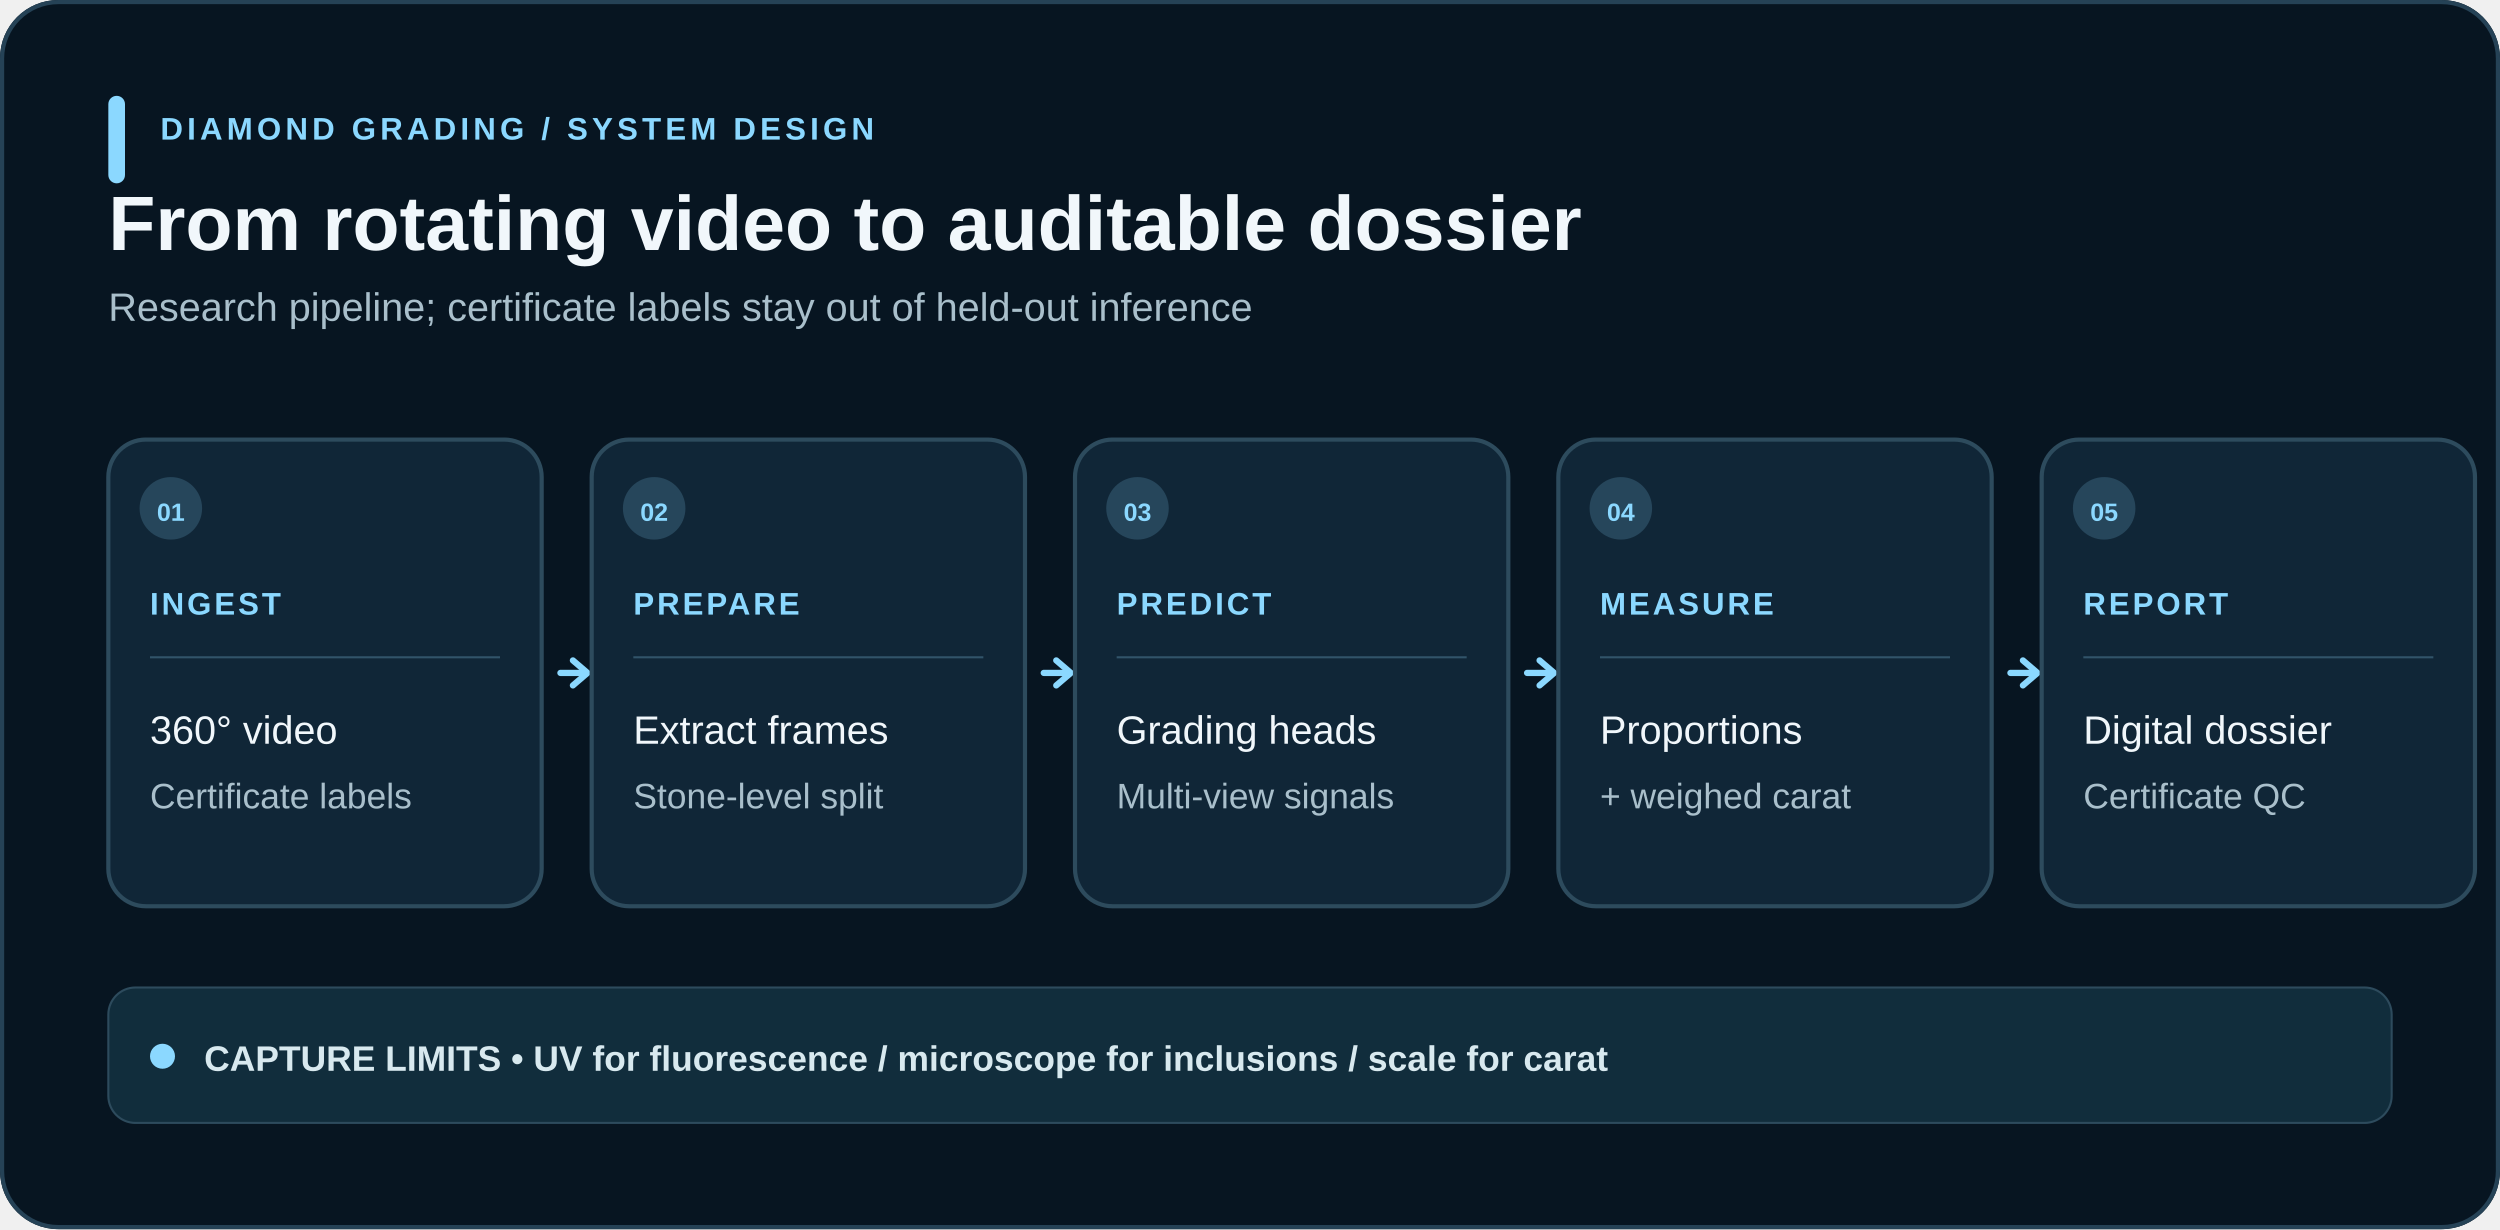
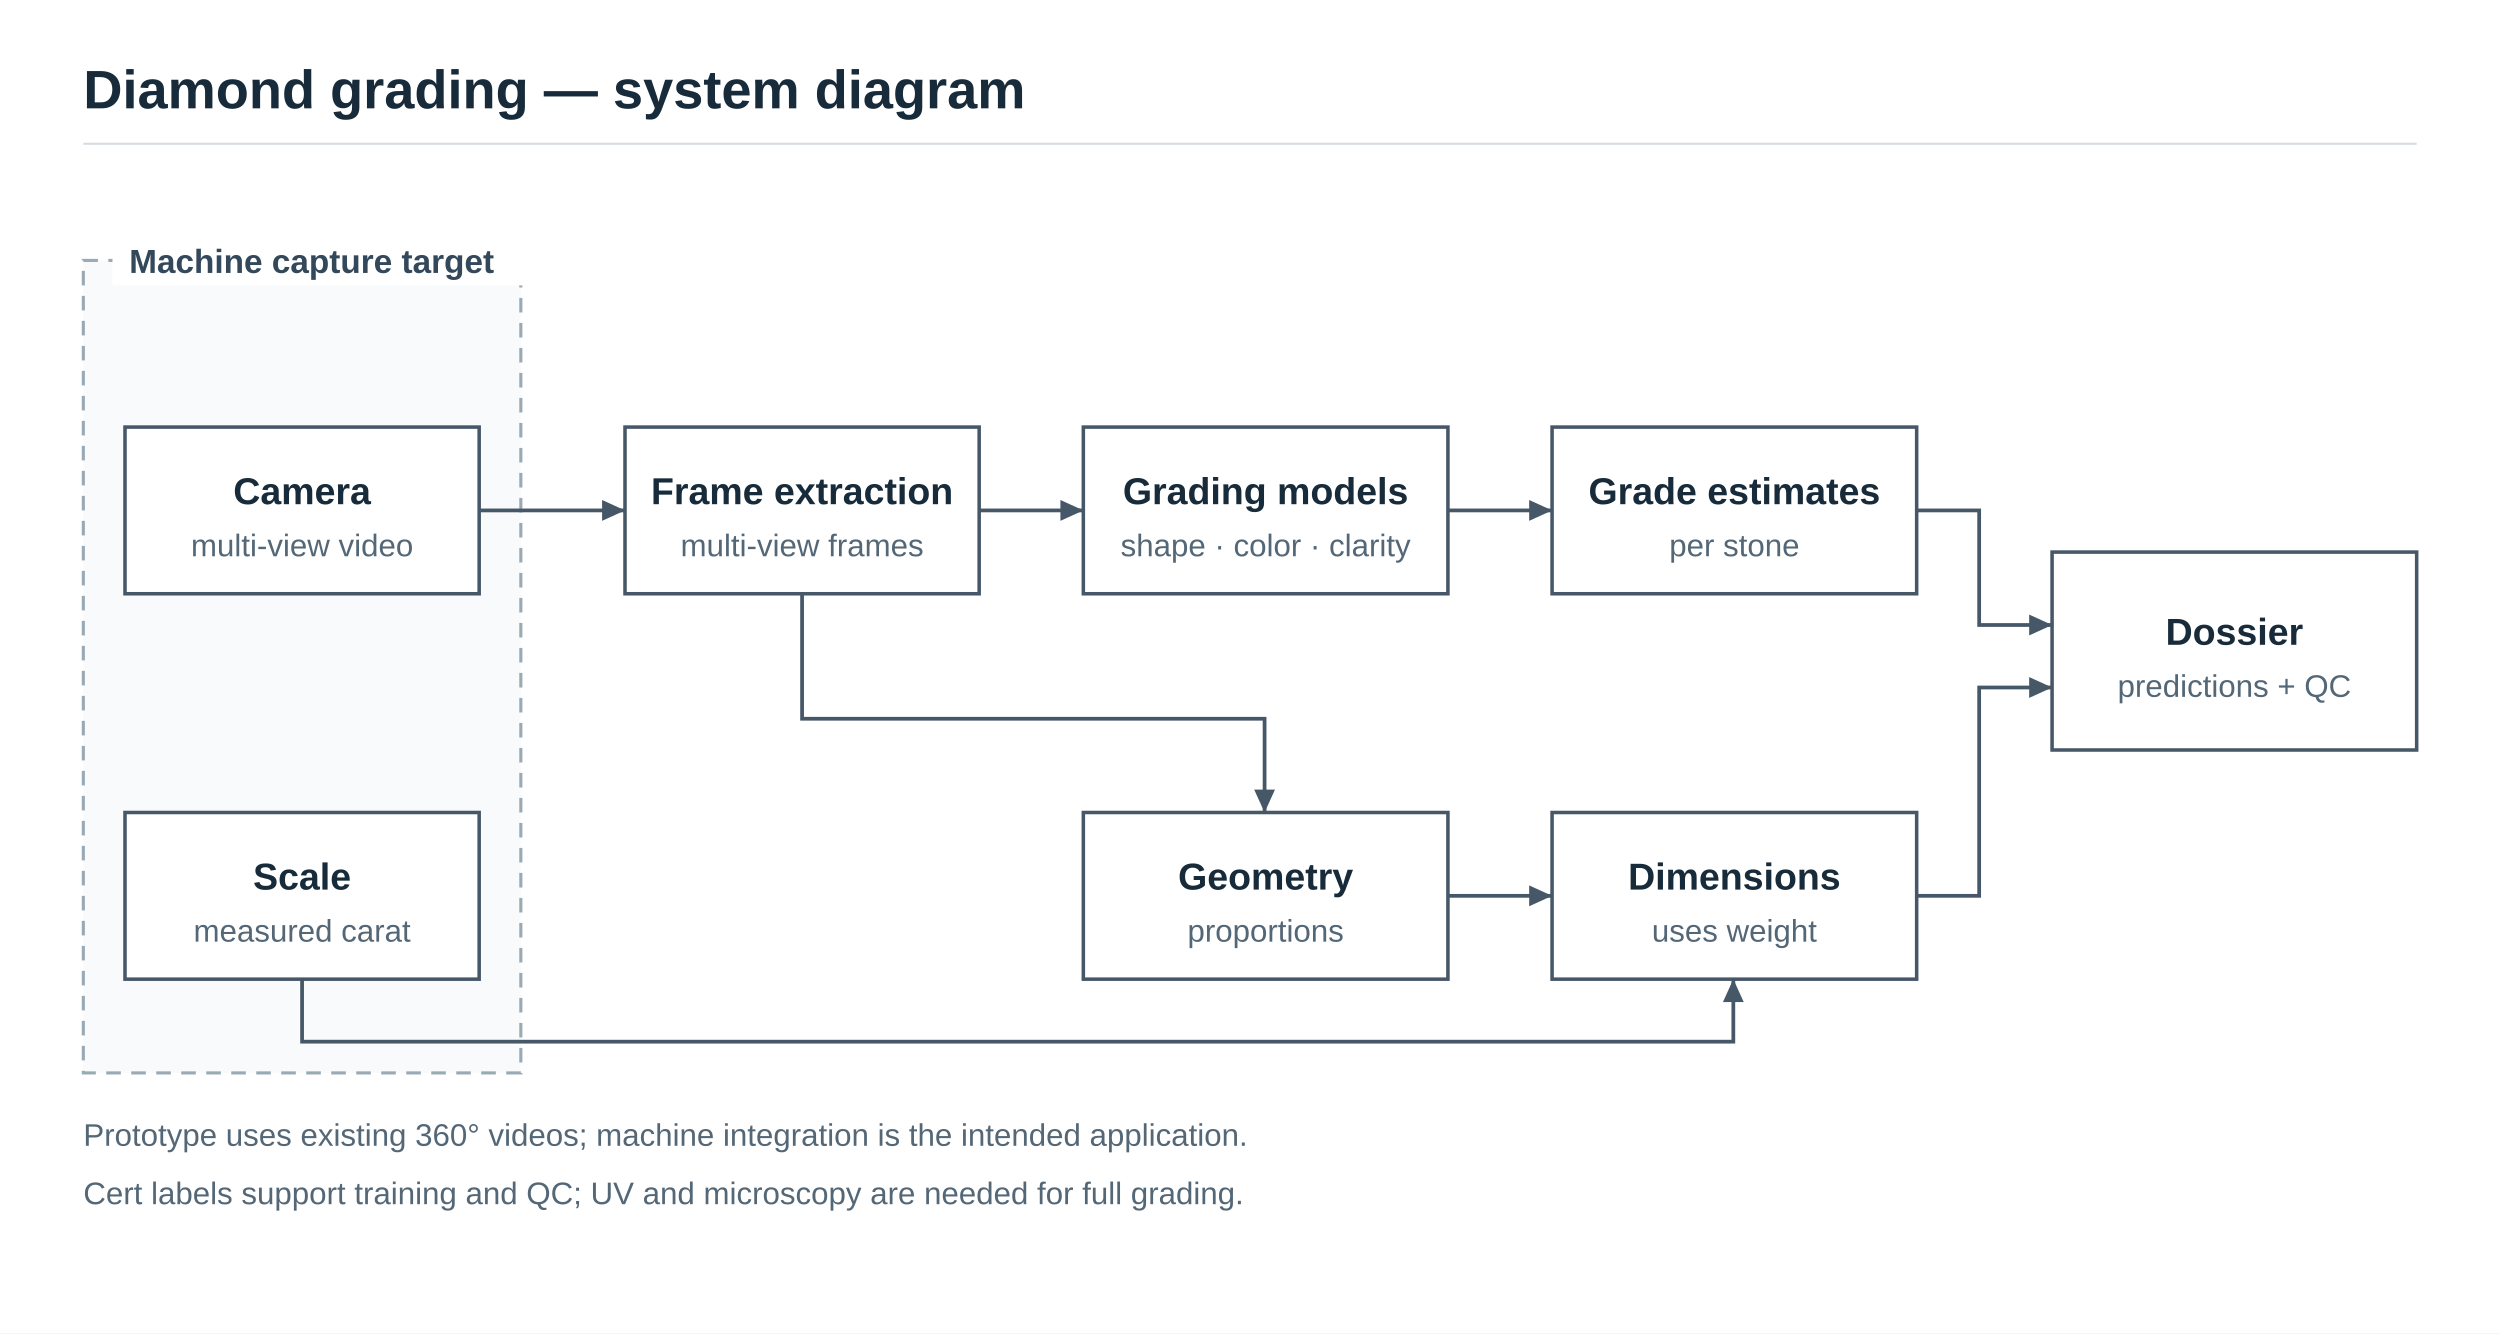
- <svg xmlns="http://www.w3.org/2000/svg" width="1200" height="590" viewBox="0 0 1200 590" role="img" aria-labelledby="title desc">
-   <rect width="1200" height="590" rx="28" fill="#071521" />
-   <rect x="1" y="1" width="1198" height="588" rx="27" fill="none" stroke="#254256" stroke-width="2" />
-   <rect x="52" y="46" width="8" height="42" rx="4" fill="#8bd8ff" />
-   <text x="77" y="67" fill="#8bd8ff" font-family="Arial, Helvetica, sans-serif" font-size="15" font-weight="700" letter-spacing="2">DIAMOND GRADING  /  SYSTEM DESIGN</text>
-   <text x="52" y="120" fill="#f1f7fb" font-family="Arial, Helvetica, sans-serif" font-size="37" font-weight="700">From rotating video to auditable dossier</text>
-   <text x="52" y="154" fill="#a9bfcb" font-family="Arial, Helvetica, sans-serif" font-size="19">Research pipeline; certificate labels stay out of held-out inference</text>
-   <rect x="52" y="211" width="208" height="224" rx="18" fill="#102637" stroke="#2d4b5d" stroke-width="2" />
-   <circle cx="82" cy="244" r="15" fill="#8bd8ff" opacity=".18" />
-   <text x="82" y="250" text-anchor="middle" fill="#8bd8ff" font-family="Arial, Helvetica, sans-serif" font-size="12" font-weight="700">01</text>
-   <text x="72" y="295" fill="#8bd8ff" font-family="Arial, Helvetica, sans-serif" font-size="15" font-weight="700" letter-spacing="1.4">INGEST</text>
-   <rect x="72" y="315" width="168" height="1" fill="#315469" />
-   <text x="72" y="357" fill="#f1f7fb" font-family="Arial, Helvetica, sans-serif" font-size="19">360° video</text>
-   <text x="72" y="388" fill="#a9bfcb" font-family="Arial, Helvetica, sans-serif" font-size="17">Certificate labels</text>
-   <path d="M 269 323 H 280" stroke="#8bd8ff" stroke-width="3" stroke-linecap="round" />
-   <path d="M 275 317 L 282 323 L 275 329" fill="none" stroke="#8bd8ff" stroke-width="3" stroke-linecap="round" stroke-linejoin="round" />
-   <rect x="284" y="211" width="208" height="224" rx="18" fill="#102637" stroke="#2d4b5d" stroke-width="2" />
-   <circle cx="314" cy="244" r="15" fill="#8bd8ff" opacity=".18" />
-   <text x="314" y="250" text-anchor="middle" fill="#8bd8ff" font-family="Arial, Helvetica, sans-serif" font-size="12" font-weight="700">02</text>
-   <text x="304" y="295" fill="#8bd8ff" font-family="Arial, Helvetica, sans-serif" font-size="15" font-weight="700" letter-spacing="1.4">PREPARE</text>
-   <rect x="304" y="315" width="168" height="1" fill="#315469" />
-   <text x="304" y="357" fill="#f1f7fb" font-family="Arial, Helvetica, sans-serif" font-size="19">Extract frames</text>
-   <text x="304" y="388" fill="#a9bfcb" font-family="Arial, Helvetica, sans-serif" font-size="17">Stone-level split</text>
-   <path d="M 501 323 H 512" stroke="#8bd8ff" stroke-width="3" stroke-linecap="round" />
-   <path d="M 507 317 L 514 323 L 507 329" fill="none" stroke="#8bd8ff" stroke-width="3" stroke-linecap="round" stroke-linejoin="round" />
-   <rect x="516" y="211" width="208" height="224" rx="18" fill="#102637" stroke="#2d4b5d" stroke-width="2" />
-   <circle cx="546" cy="244" r="15" fill="#8bd8ff" opacity=".18" />
-   <text x="546" y="250" text-anchor="middle" fill="#8bd8ff" font-family="Arial, Helvetica, sans-serif" font-size="12" font-weight="700">03</text>
-   <text x="536" y="295" fill="#8bd8ff" font-family="Arial, Helvetica, sans-serif" font-size="15" font-weight="700" letter-spacing="1.4">PREDICT</text>
-   <rect x="536" y="315" width="168" height="1" fill="#315469" />
-   <text x="536" y="357" fill="#f1f7fb" font-family="Arial, Helvetica, sans-serif" font-size="19">Grading heads</text>
-   <text x="536" y="388" fill="#a9bfcb" font-family="Arial, Helvetica, sans-serif" font-size="17">Multi-view signals</text>
-   <path d="M 733 323 H 744" stroke="#8bd8ff" stroke-width="3" stroke-linecap="round" />
-   <path d="M 739 317 L 746 323 L 739 329" fill="none" stroke="#8bd8ff" stroke-width="3" stroke-linecap="round" stroke-linejoin="round" />
-   <rect x="748" y="211" width="208" height="224" rx="18" fill="#102637" stroke="#2d4b5d" stroke-width="2" />
-   <circle cx="778" cy="244" r="15" fill="#8bd8ff" opacity=".18" />
-   <text x="778" y="250" text-anchor="middle" fill="#8bd8ff" font-family="Arial, Helvetica, sans-serif" font-size="12" font-weight="700">04</text>
-   <text x="768" y="295" fill="#8bd8ff" font-family="Arial, Helvetica, sans-serif" font-size="15" font-weight="700" letter-spacing="1.4">MEASURE</text>
-   <rect x="768" y="315" width="168" height="1" fill="#315469" />
-   <text x="768" y="357" fill="#f1f7fb" font-family="Arial, Helvetica, sans-serif" font-size="19">Proportions</text>
-   <text x="768" y="388" fill="#a9bfcb" font-family="Arial, Helvetica, sans-serif" font-size="17">+ weighed carat</text>
-   <path d="M 965 323 H 976" stroke="#8bd8ff" stroke-width="3" stroke-linecap="round" />
-   <path d="M 971 317 L 978 323 L 971 329" fill="none" stroke="#8bd8ff" stroke-width="3" stroke-linecap="round" stroke-linejoin="round" />
-   <rect x="980" y="211" width="208" height="224" rx="18" fill="#102637" stroke="#2d4b5d" stroke-width="2" />
-   <circle cx="1010" cy="244" r="15" fill="#8bd8ff" opacity=".18" />
-   <text x="1010" y="250" text-anchor="middle" fill="#8bd8ff" font-family="Arial, Helvetica, sans-serif" font-size="12" font-weight="700">05</text>
-   <text x="1000" y="295" fill="#8bd8ff" font-family="Arial, Helvetica, sans-serif" font-size="15" font-weight="700" letter-spacing="1.4">REPORT</text>
-   <rect x="1000" y="315" width="168" height="1" fill="#315469" />
-   <text x="1000" y="357" fill="#f1f7fb" font-family="Arial, Helvetica, sans-serif" font-size="19">Digital dossier</text>
-   <text x="1000" y="388" fill="#a9bfcb" font-family="Arial, Helvetica, sans-serif" font-size="17">Certificate QC</text>
-   <rect x="52" y="474" width="1096" height="65" rx="13" fill="#112d3c" stroke="#2d4b5d" />
-   <circle cx="78" cy="507" r="6" fill="#8bd8ff" />
-   <text x="98" y="514" fill="#d8e9ef" font-family="Arial, Helvetica, sans-serif" font-size="17" font-weight="600">CAPTURE LIMITS   •   UV for fluorescence  /  microscope for inclusions  /  scale for carat</text>
+ <svg xmlns="http://www.w3.org/2000/svg" width="1200" height="640" viewBox="0 0 1200 640" role="img" aria-labelledby="title desc">
+   <defs>
+     <marker id="arrow" markerWidth="9" markerHeight="9" refX="8" refY="4.5" orient="auto" markerUnits="userSpaceOnUse">
+       <path d="M 0 0 L 9 4.5 L 0 9" fill="none" stroke="#465768" stroke-width="1.5" />
+     </marker>
+   </defs>
+   <rect width="1200" height="640" fill="#ffffff" />
+   <text x="40" y="52" font-family="Arial, Helvetica, sans-serif" font-size="26" font-weight="700" fill="#172b3a">Diamond grading — system diagram</text>
+   <path d="M 40 69 H 1160" stroke="#d5dce2" stroke-width="1" />
+   <rect x="40" y="125" width="210" height="390" fill="#f8fafb" stroke="#9aaab5" stroke-width="1.5" stroke-dasharray="7 5" />
+   <rect x="54" y="115" width="198" height="22" fill="#ffffff" />
+   <text x="62" y="131" font-family="Arial, Helvetica, sans-serif" font-size="16" font-weight="700" fill="#33485a">Machine capture target</text>
+   <rect x="60" y="205" width="170" height="80" fill="#ffffff" stroke="#465768" stroke-width="1.7" />
+   <text x="145.0" y="242.0" text-anchor="middle" font-family="Arial, Helvetica, sans-serif" font-size="18" font-weight="700" fill="#172b3a">Camera</text>
+   <text x="145.0" y="267.0" text-anchor="middle" font-family="Arial, Helvetica, sans-serif" font-size="15" fill="#536777">multi-view video</text>
+   <rect x="60" y="390" width="170" height="80" fill="#ffffff" stroke="#465768" stroke-width="1.7" />
+   <text x="145.0" y="427.0" text-anchor="middle" font-family="Arial, Helvetica, sans-serif" font-size="18" font-weight="700" fill="#172b3a">Scale</text>
+   <text x="145.0" y="452.0" text-anchor="middle" font-family="Arial, Helvetica, sans-serif" font-size="15" fill="#536777">measured carat</text>
+   <rect x="300" y="205" width="170" height="80" fill="#ffffff" stroke="#465768" stroke-width="1.7" />
+   <text x="385.0" y="242.0" text-anchor="middle" font-family="Arial, Helvetica, sans-serif" font-size="18" font-weight="700" fill="#172b3a">Frame extraction</text>
+   <text x="385.0" y="267.0" text-anchor="middle" font-family="Arial, Helvetica, sans-serif" font-size="15" fill="#536777">multi-view frames</text>
+   <rect x="520" y="205" width="175" height="80" fill="#ffffff" stroke="#465768" stroke-width="1.7" />
+   <text x="607.5" y="242.0" text-anchor="middle" font-family="Arial, Helvetica, sans-serif" font-size="18" font-weight="700" fill="#172b3a">Grading models</text>
+   <text x="607.5" y="267.0" text-anchor="middle" font-family="Arial, Helvetica, sans-serif" font-size="15" fill="#536777">shape · color · clarity</text>
+   <rect x="745" y="205" width="175" height="80" fill="#ffffff" stroke="#465768" stroke-width="1.7" />
+   <text x="832.5" y="242.0" text-anchor="middle" font-family="Arial, Helvetica, sans-serif" font-size="18" font-weight="700" fill="#172b3a">Grade estimates</text>
+   <text x="832.5" y="267.0" text-anchor="middle" font-family="Arial, Helvetica, sans-serif" font-size="15" fill="#536777">per stone</text>
+   <rect x="985" y="265" width="175" height="95" fill="#ffffff" stroke="#465768" stroke-width="1.7" />
+   <text x="1072.5" y="309.5" text-anchor="middle" font-family="Arial, Helvetica, sans-serif" font-size="18" font-weight="700" fill="#172b3a">Dossier</text>
+   <text x="1072.5" y="334.5" text-anchor="middle" font-family="Arial, Helvetica, sans-serif" font-size="15" fill="#536777">predictions + QC</text>
+   <path d="M 230 245 L 300 245" fill="none" stroke="#465768" stroke-width="1.8" />
+   <polygon points="300,245 289.0,250.0 289.0,240.0" fill="#465768" />
+   <path d="M 470 245 L 520 245" fill="none" stroke="#465768" stroke-width="1.8" />
+   <polygon points="520,245 509.0,250.0 509.0,240.0" fill="#465768" />
+   <path d="M 695 245 L 745 245" fill="none" stroke="#465768" stroke-width="1.8" />
+   <polygon points="745,245 734.0,250.0 734.0,240.0" fill="#465768" />
+   <path d="M 920 245 L 950 245 L 950 300 L 985 300" fill="none" stroke="#465768" stroke-width="1.8" />
+   <polygon points="985,300 974.0,305.0 974.0,295.0" fill="#465768" />
+   <rect x="520" y="390" width="175" height="80" fill="#ffffff" stroke="#465768" stroke-width="1.7" />
+   <text x="607.5" y="427.0" text-anchor="middle" font-family="Arial, Helvetica, sans-serif" font-size="18" font-weight="700" fill="#172b3a">Geometry</text>
+   <text x="607.5" y="452.0" text-anchor="middle" font-family="Arial, Helvetica, sans-serif" font-size="15" fill="#536777">proportions</text>
+   <rect x="745" y="390" width="175" height="80" fill="#ffffff" stroke="#465768" stroke-width="1.7" />
+   <text x="832.5" y="427.0" text-anchor="middle" font-family="Arial, Helvetica, sans-serif" font-size="18" font-weight="700" fill="#172b3a">Dimensions</text>
+   <text x="832.5" y="452.0" text-anchor="middle" font-family="Arial, Helvetica, sans-serif" font-size="15" fill="#536777">uses weight</text>
+   <path d="M 385 285 L 385 345 L 607 345 L 607 390" fill="none" stroke="#465768" stroke-width="1.8" />
+   <polygon points="607,390 602.0,379.0 612.0,379.0" fill="#465768" />
+   <path d="M 145 470 L 145 500 L 832 500 L 832 470" fill="none" stroke="#465768" stroke-width="1.8" />
+   <polygon points="832,470 837.0,481.0 827.0,481.0" fill="#465768" />
+   <path d="M 695 430 L 745 430" fill="none" stroke="#465768" stroke-width="1.8" />
+   <polygon points="745,430 734.0,435.0 734.0,425.0" fill="#465768" />
+   <path d="M 920 430 L 950 430 L 950 330 L 985 330" fill="none" stroke="#465768" stroke-width="1.8" />
+   <polygon points="985,330 974.0,335.0 974.0,325.0" fill="#465768" />
+   <text x="40" y="550" font-family="Arial, Helvetica, sans-serif" font-size="15" fill="#536777">Prototype uses existing 360° videos; machine integration is the intended application.</text>
+   <text x="40" y="578" font-family="Arial, Helvetica, sans-serif" font-size="15" fill="#536777">Cert labels support training and QC; UV and microscopy are needed for full grading.</text>
</svg>
